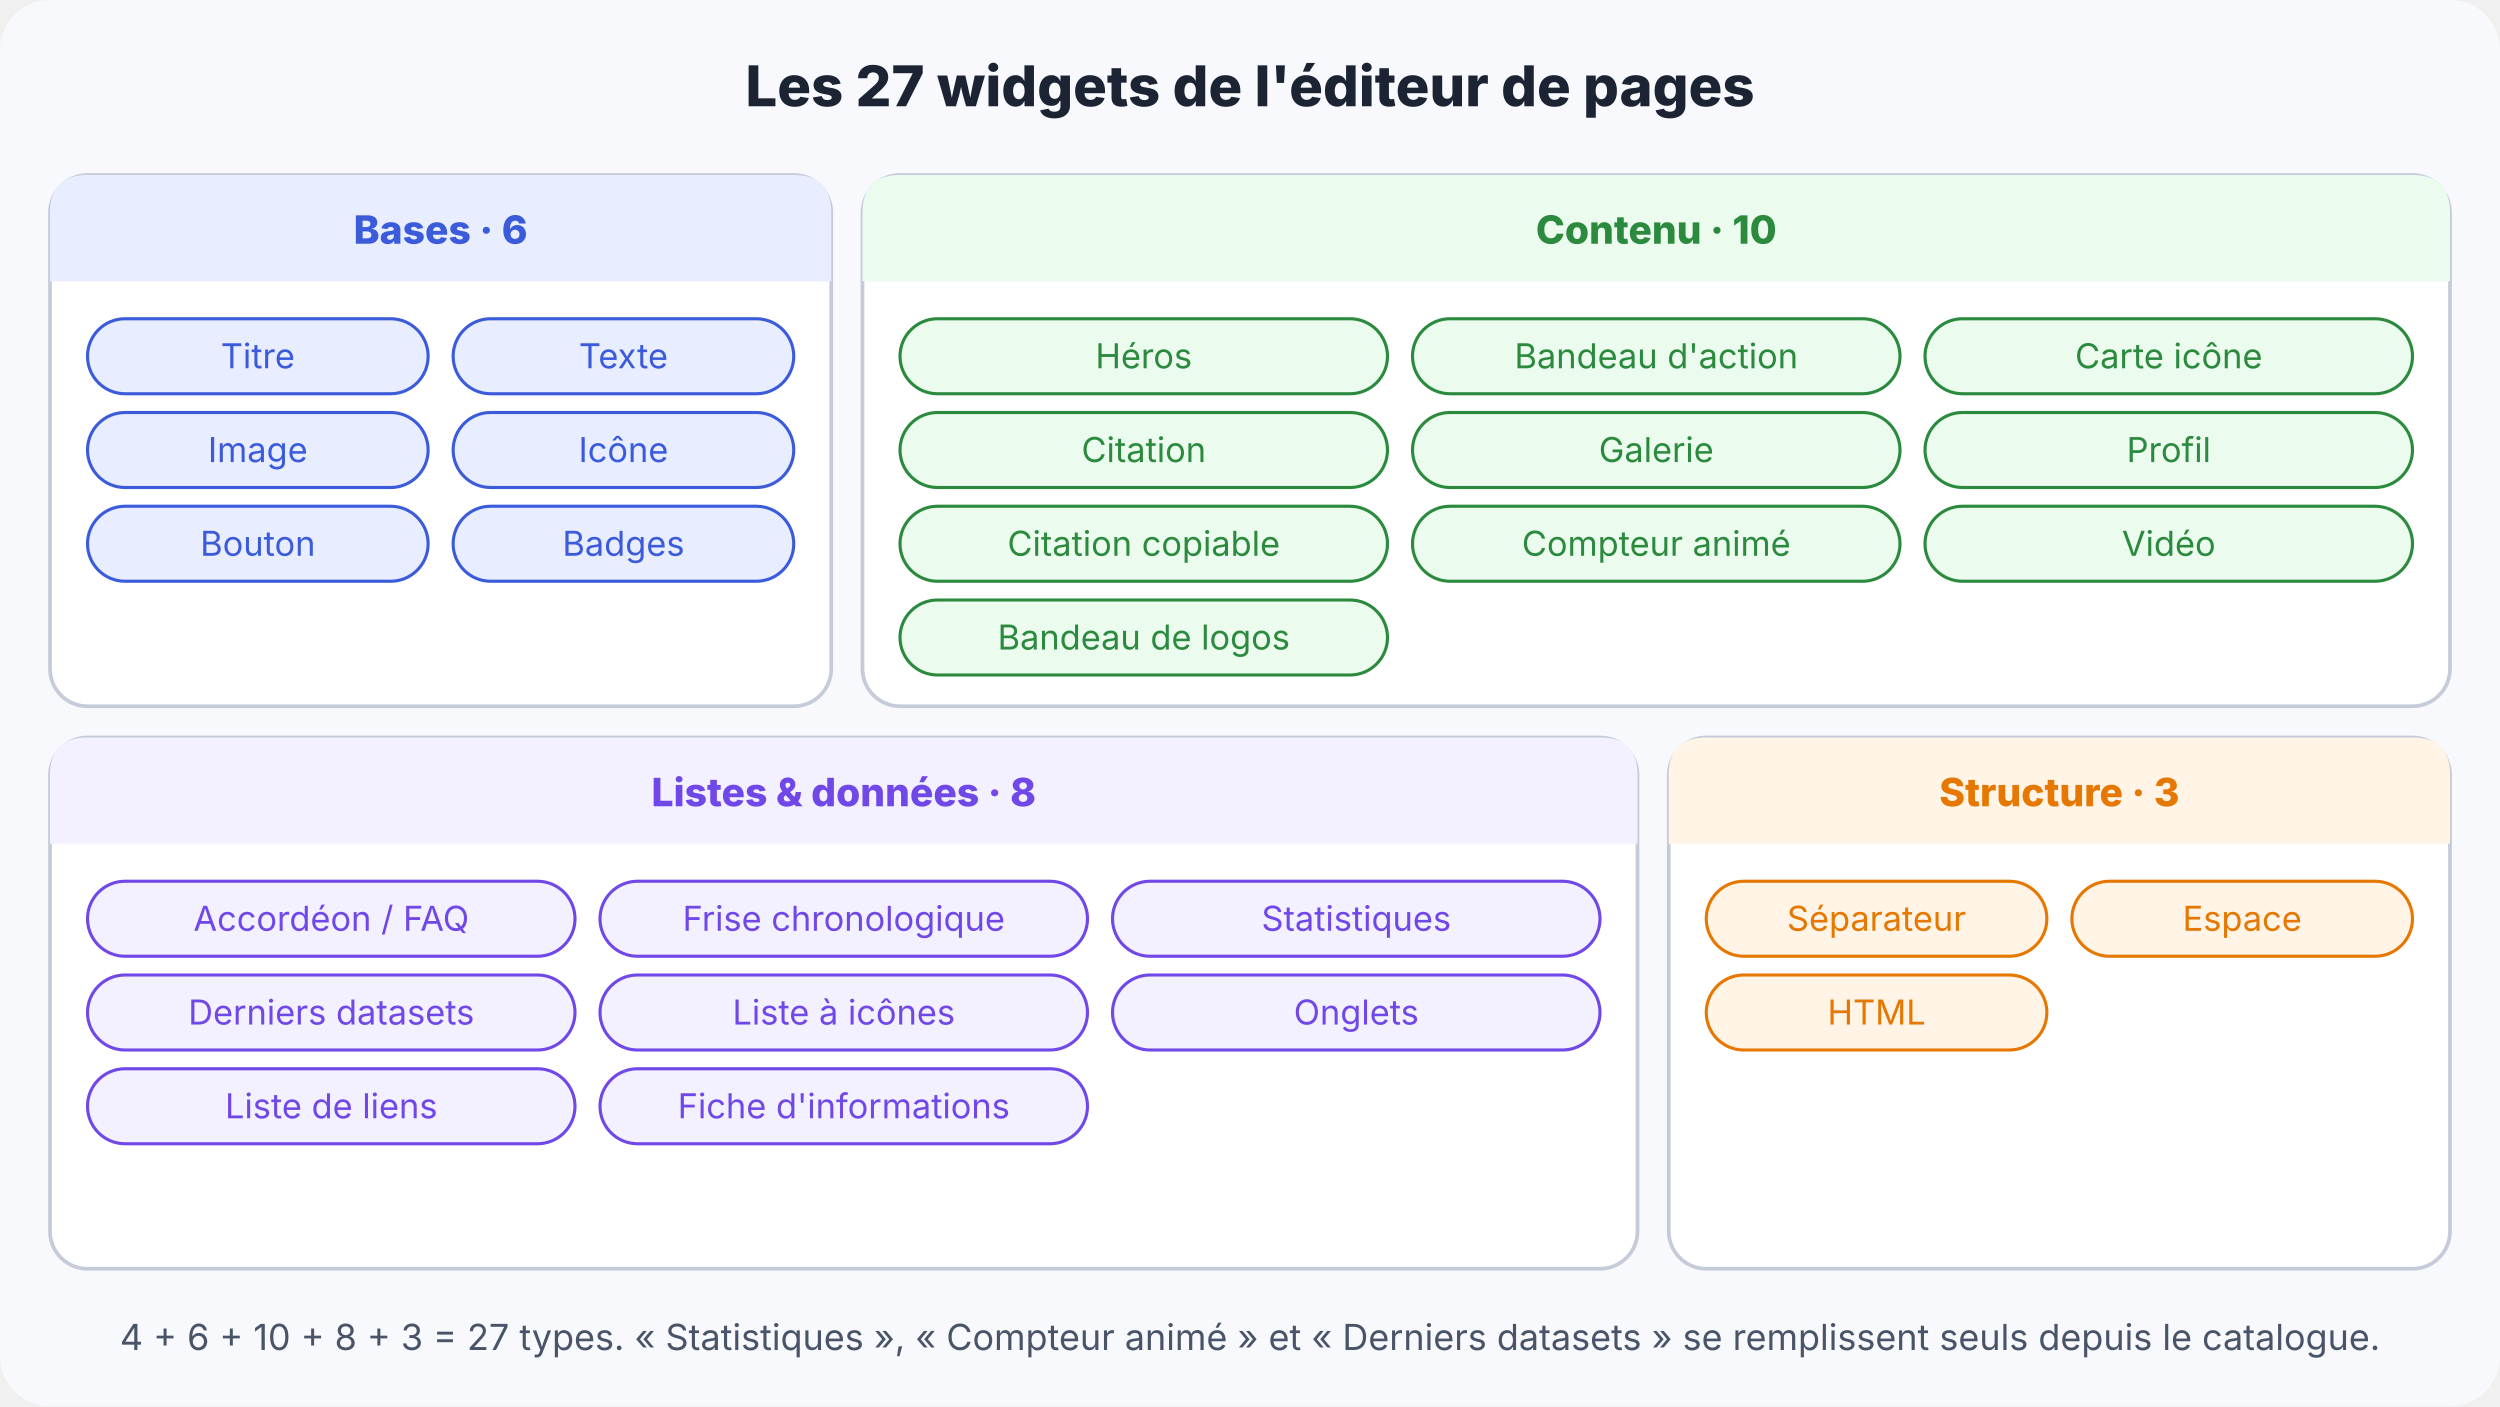
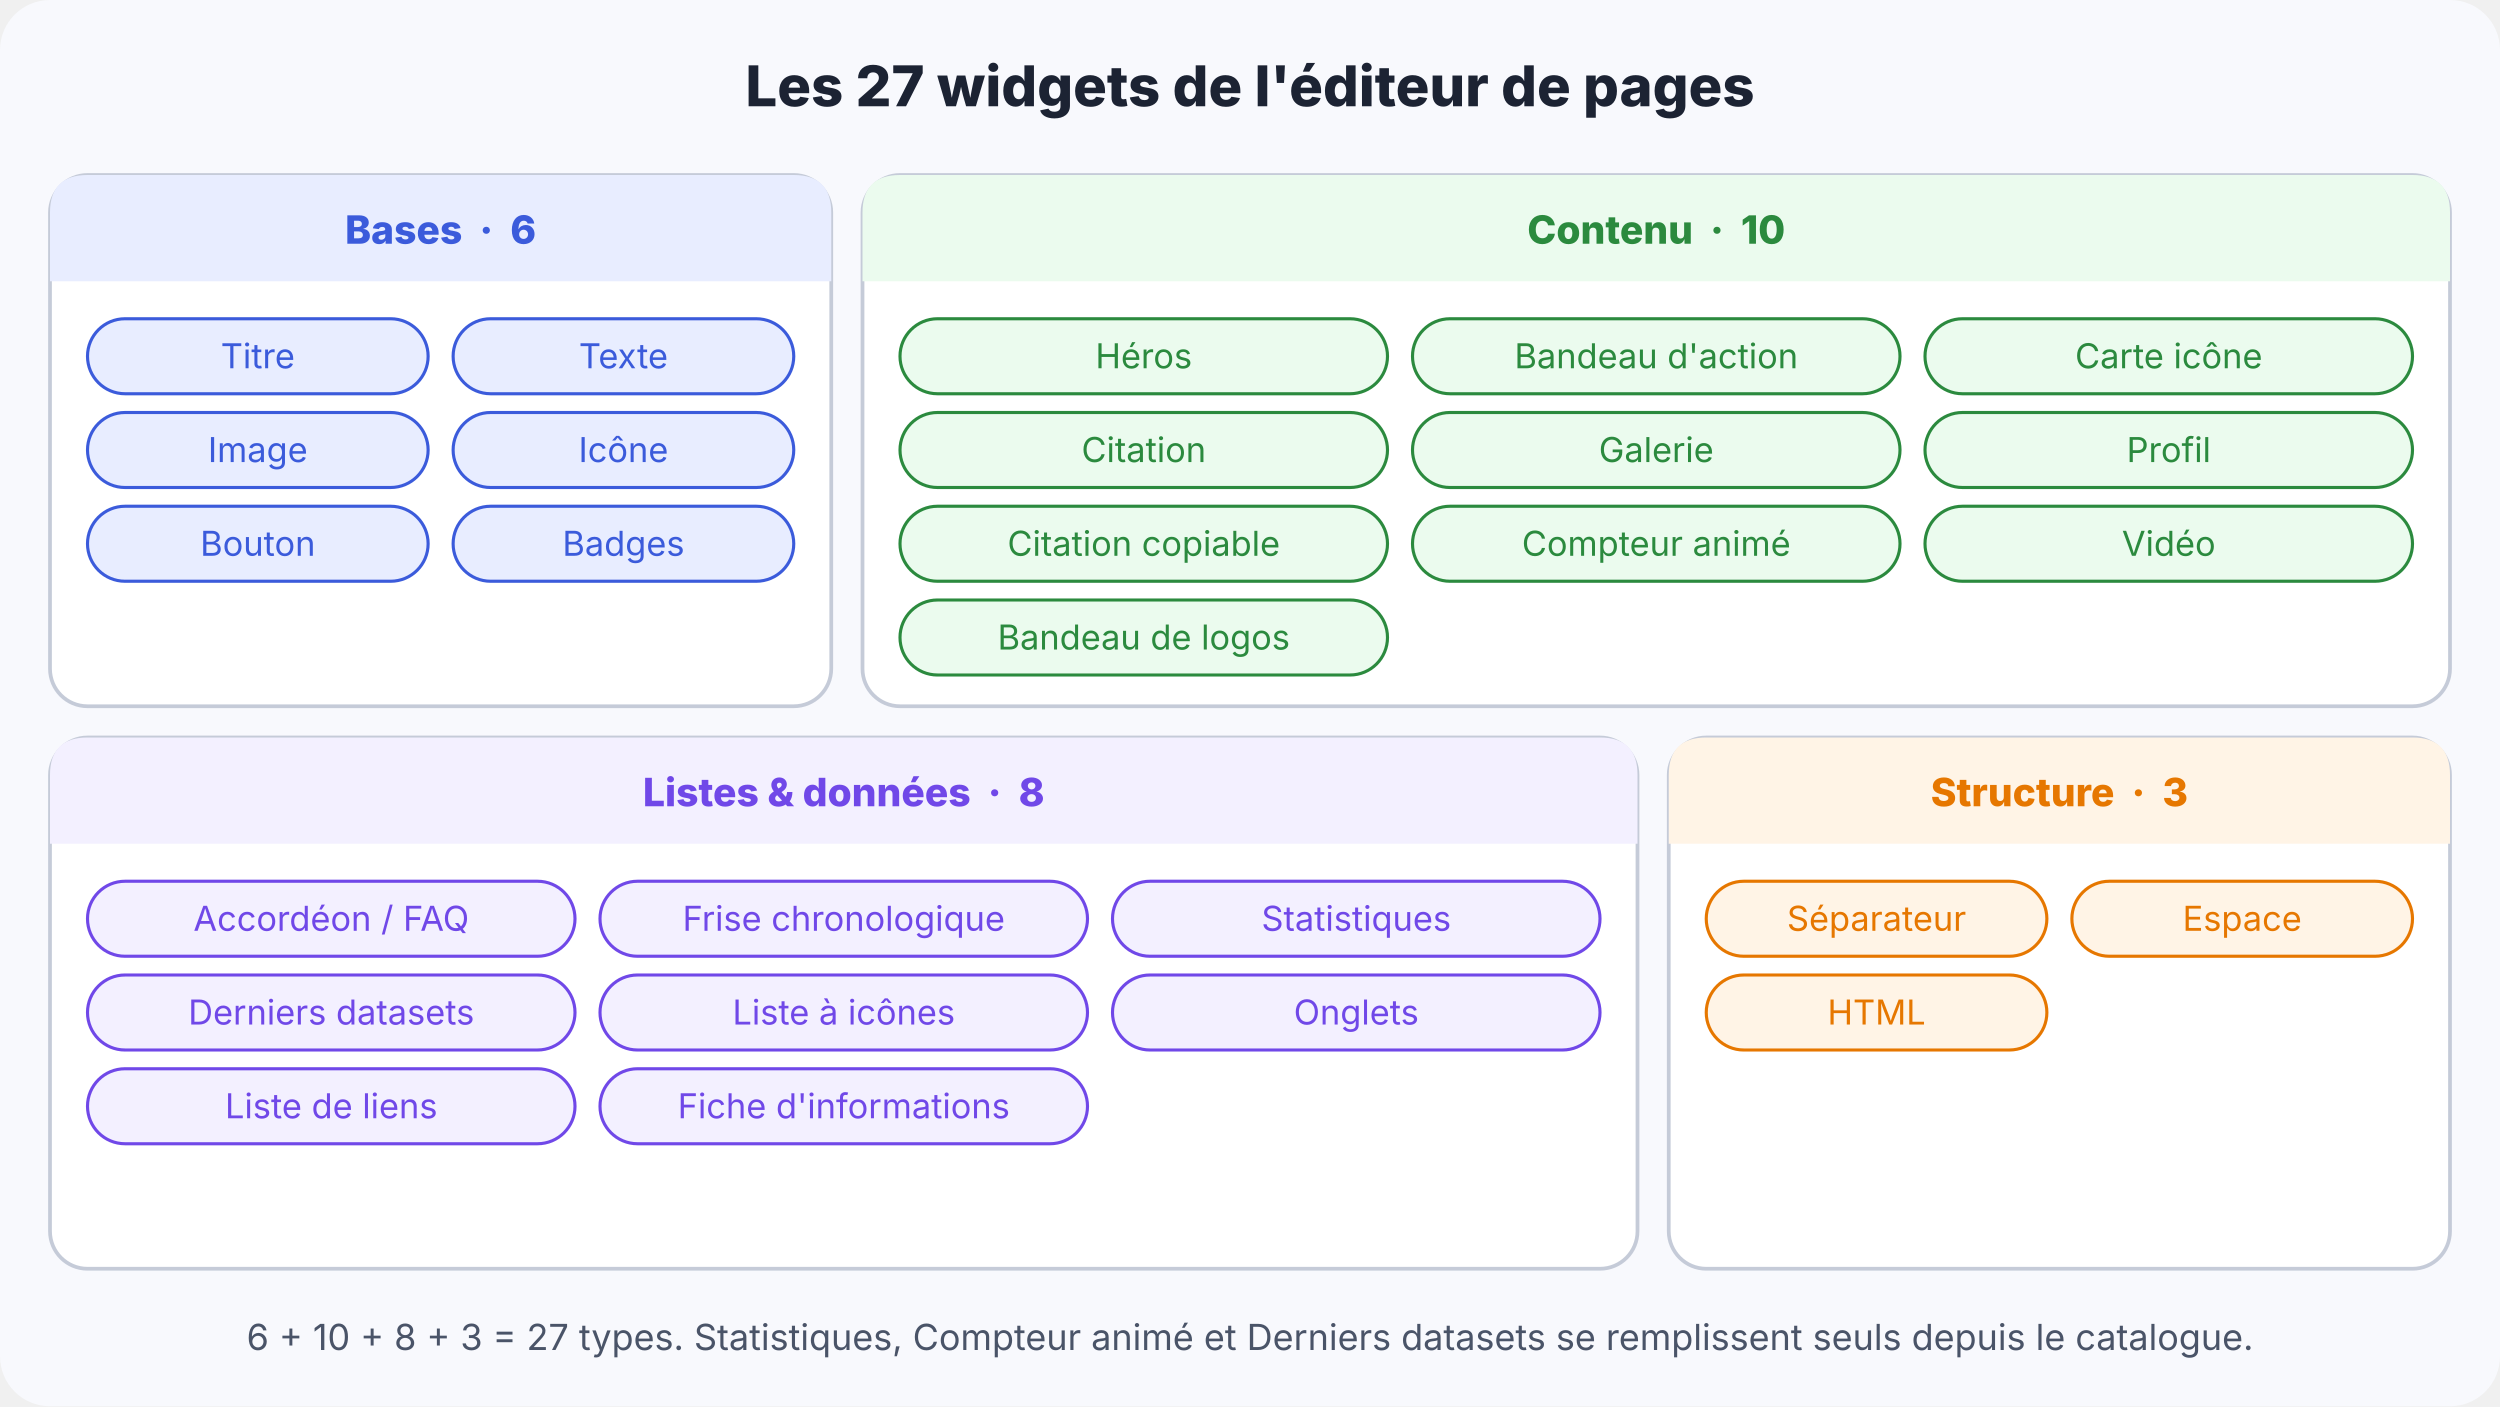
<svg xmlns="http://www.w3.org/2000/svg" viewBox="0 0 800 450" font-family="Inter, sans-serif">
  <defs>
    <marker id="arr" viewBox="0 0 10 10" refX="9" refY="5" markerWidth="7" markerHeight="7" orient="auto">
      <path d="M0,0 L10,5 L0,10 z" fill="#4a5468" />
    </marker>
  </defs>
  <rect width="800" height="450" rx="16" fill="#f8f9fd" />
-   <text x="400" y="34" font-family="Inter, sans-serif" font-size="18" font-weight="800" fill="#1c2333" text-anchor="middle">Les 27 widgets de l'éditeur de pages</text>
+   <text x="400" y="34" font-family="Inter, sans-serif" font-size="18" font-weight="800" fill="#1c2333" text-anchor="middle" xml:space="preserve">Les 27 widgets de l'éditeur de pages</text>
  <rect x="16" y="56" width="250" height="170" rx="12" fill="#fff" stroke="#c5cbd8" stroke-width="1.2" />
  <path d="M16,90 L16,68 Q16,56 28,56 L254,56 Q266,56 266,68 L266,90 Z" fill="#e8edff" />
-   <text x="141.0" y="78" font-family="Inter, sans-serif" font-size="12.5" font-weight="800" fill="#3b5bdb" text-anchor="middle">Bases  ·  6</text>
+   <text x="141.0" y="78" font-family="Inter, sans-serif" font-size="12.5" font-weight="800" fill="#3b5bdb" text-anchor="middle" xml:space="preserve">Bases  ·  6</text>
  <rect x="28.0" y="102" width="109.0" height="24" rx="12.0" fill="#e8edff" stroke="#3b5bdb" stroke-width="1" />
-   <text x="82.5" y="117.85" font-family="Inter, sans-serif" font-size="11" font-weight="400" fill="#3b5bdb" text-anchor="middle">Titre</text>
+   <text x="82.5" y="117.85" font-family="Inter, sans-serif" font-size="11" font-weight="400" fill="#3b5bdb" text-anchor="middle" xml:space="preserve">Titre</text>
  <rect x="145.0" y="102" width="109.0" height="24" rx="12.0" fill="#e8edff" stroke="#3b5bdb" stroke-width="1" />
-   <text x="199.5" y="117.85" font-family="Inter, sans-serif" font-size="11" font-weight="400" fill="#3b5bdb" text-anchor="middle">Texte</text>
+   <text x="199.5" y="117.85" font-family="Inter, sans-serif" font-size="11" font-weight="400" fill="#3b5bdb" text-anchor="middle" xml:space="preserve">Texte</text>
  <rect x="28.0" y="132" width="109.0" height="24" rx="12.0" fill="#e8edff" stroke="#3b5bdb" stroke-width="1" />
-   <text x="82.5" y="147.85" font-family="Inter, sans-serif" font-size="11" font-weight="400" fill="#3b5bdb" text-anchor="middle">Image</text>
+   <text x="82.5" y="147.85" font-family="Inter, sans-serif" font-size="11" font-weight="400" fill="#3b5bdb" text-anchor="middle" xml:space="preserve">Image</text>
  <rect x="145.0" y="132" width="109.0" height="24" rx="12.0" fill="#e8edff" stroke="#3b5bdb" stroke-width="1" />
-   <text x="199.5" y="147.85" font-family="Inter, sans-serif" font-size="11" font-weight="400" fill="#3b5bdb" text-anchor="middle">Icône</text>
+   <text x="199.5" y="147.85" font-family="Inter, sans-serif" font-size="11" font-weight="400" fill="#3b5bdb" text-anchor="middle" xml:space="preserve">Icône</text>
  <rect x="28.0" y="162" width="109.0" height="24" rx="12.0" fill="#e8edff" stroke="#3b5bdb" stroke-width="1" />
-   <text x="82.5" y="177.85" font-family="Inter, sans-serif" font-size="11" font-weight="400" fill="#3b5bdb" text-anchor="middle">Bouton</text>
+   <text x="82.5" y="177.85" font-family="Inter, sans-serif" font-size="11" font-weight="400" fill="#3b5bdb" text-anchor="middle" xml:space="preserve">Bouton</text>
  <rect x="145.0" y="162" width="109.0" height="24" rx="12.0" fill="#e8edff" stroke="#3b5bdb" stroke-width="1" />
-   <text x="199.5" y="177.85" font-family="Inter, sans-serif" font-size="11" font-weight="400" fill="#3b5bdb" text-anchor="middle">Badges</text>
+   <text x="199.5" y="177.85" font-family="Inter, sans-serif" font-size="11" font-weight="400" fill="#3b5bdb" text-anchor="middle" xml:space="preserve">Badges</text>
  <rect x="276" y="56" width="508" height="170" rx="12" fill="#fff" stroke="#c5cbd8" stroke-width="1.2" />
  <path d="M276,90 L276,68 Q276,56 288,56 L772,56 Q784,56 784,68 L784,90 Z" fill="#ebfbee" />
-   <text x="530.0" y="78" font-family="Inter, sans-serif" font-size="12.5" font-weight="800" fill="#2b8a3e" text-anchor="middle">Contenu  ·  10</text>
+   <text x="530.0" y="78" font-family="Inter, sans-serif" font-size="12.5" font-weight="800" fill="#2b8a3e" text-anchor="middle" xml:space="preserve">Contenu  ·  10</text>
  <rect x="288.0" y="102" width="156.0" height="24" rx="12.0" fill="#ebfbee" stroke="#2b8a3e" stroke-width="1" />
-   <text x="366.0" y="117.85" font-family="Inter, sans-serif" font-size="11" font-weight="400" fill="#2b8a3e" text-anchor="middle">Héros</text>
+   <text x="366.0" y="117.85" font-family="Inter, sans-serif" font-size="11" font-weight="400" fill="#2b8a3e" text-anchor="middle" xml:space="preserve">Héros</text>
  <rect x="452.0" y="102" width="156.0" height="24" rx="12.0" fill="#ebfbee" stroke="#2b8a3e" stroke-width="1" />
-   <text x="530.0" y="117.85" font-family="Inter, sans-serif" font-size="11" font-weight="400" fill="#2b8a3e" text-anchor="middle">Bandeau d'action</text>
+   <text x="530.0" y="117.85" font-family="Inter, sans-serif" font-size="11" font-weight="400" fill="#2b8a3e" text-anchor="middle" xml:space="preserve">Bandeau d'action</text>
  <rect x="616.0" y="102" width="156.0" height="24" rx="12.0" fill="#ebfbee" stroke="#2b8a3e" stroke-width="1" />
-   <text x="694.0" y="117.85" font-family="Inter, sans-serif" font-size="11" font-weight="400" fill="#2b8a3e" text-anchor="middle">Carte icône</text>
+   <text x="694.0" y="117.85" font-family="Inter, sans-serif" font-size="11" font-weight="400" fill="#2b8a3e" text-anchor="middle" xml:space="preserve">Carte icône</text>
  <rect x="288.0" y="132" width="156.0" height="24" rx="12.0" fill="#ebfbee" stroke="#2b8a3e" stroke-width="1" />
-   <text x="366.0" y="147.85" font-family="Inter, sans-serif" font-size="11" font-weight="400" fill="#2b8a3e" text-anchor="middle">Citation</text>
+   <text x="366.0" y="147.85" font-family="Inter, sans-serif" font-size="11" font-weight="400" fill="#2b8a3e" text-anchor="middle" xml:space="preserve">Citation</text>
  <rect x="452.0" y="132" width="156.0" height="24" rx="12.0" fill="#ebfbee" stroke="#2b8a3e" stroke-width="1" />
-   <text x="530.0" y="147.85" font-family="Inter, sans-serif" font-size="11" font-weight="400" fill="#2b8a3e" text-anchor="middle">Galerie</text>
+   <text x="530.0" y="147.85" font-family="Inter, sans-serif" font-size="11" font-weight="400" fill="#2b8a3e" text-anchor="middle" xml:space="preserve">Galerie</text>
  <rect x="616.0" y="132" width="156.0" height="24" rx="12.0" fill="#ebfbee" stroke="#2b8a3e" stroke-width="1" />
-   <text x="694.0" y="147.85" font-family="Inter, sans-serif" font-size="11" font-weight="400" fill="#2b8a3e" text-anchor="middle">Profil</text>
+   <text x="694.0" y="147.85" font-family="Inter, sans-serif" font-size="11" font-weight="400" fill="#2b8a3e" text-anchor="middle" xml:space="preserve">Profil</text>
  <rect x="288.0" y="162" width="156.0" height="24" rx="12.0" fill="#ebfbee" stroke="#2b8a3e" stroke-width="1" />
-   <text x="366.0" y="177.85" font-family="Inter, sans-serif" font-size="11" font-weight="400" fill="#2b8a3e" text-anchor="middle">Citation copiable</text>
+   <text x="366.0" y="177.85" font-family="Inter, sans-serif" font-size="11" font-weight="400" fill="#2b8a3e" text-anchor="middle" xml:space="preserve">Citation copiable</text>
  <rect x="452.0" y="162" width="156.0" height="24" rx="12.0" fill="#ebfbee" stroke="#2b8a3e" stroke-width="1" />
-   <text x="530.0" y="177.85" font-family="Inter, sans-serif" font-size="11" font-weight="400" fill="#2b8a3e" text-anchor="middle">Compteur animé</text>
+   <text x="530.0" y="177.85" font-family="Inter, sans-serif" font-size="11" font-weight="400" fill="#2b8a3e" text-anchor="middle" xml:space="preserve">Compteur animé</text>
  <rect x="616.0" y="162" width="156.0" height="24" rx="12.0" fill="#ebfbee" stroke="#2b8a3e" stroke-width="1" />
-   <text x="694.0" y="177.85" font-family="Inter, sans-serif" font-size="11" font-weight="400" fill="#2b8a3e" text-anchor="middle">Vidéo</text>
+   <text x="694.0" y="177.85" font-family="Inter, sans-serif" font-size="11" font-weight="400" fill="#2b8a3e" text-anchor="middle" xml:space="preserve">Vidéo</text>
  <rect x="288.0" y="192" width="156.0" height="24" rx="12.0" fill="#ebfbee" stroke="#2b8a3e" stroke-width="1" />
-   <text x="366.0" y="207.85" font-family="Inter, sans-serif" font-size="11" font-weight="400" fill="#2b8a3e" text-anchor="middle">Bandeau de logos</text>
+   <text x="366.0" y="207.85" font-family="Inter, sans-serif" font-size="11" font-weight="400" fill="#2b8a3e" text-anchor="middle" xml:space="preserve">Bandeau de logos</text>
  <rect x="16" y="236" width="508" height="170" rx="12" fill="#fff" stroke="#c5cbd8" stroke-width="1.2" />
  <path d="M16,270 L16,248 Q16,236 28,236 L512,236 Q524,236 524,248 L524,270 Z" fill="#f3f0ff" />
-   <text x="270.0" y="258" font-family="Inter, sans-serif" font-size="12.5" font-weight="800" fill="#7048e8" text-anchor="middle">Listes &amp; données  ·  8</text>
+   <text x="270.0" y="258" font-family="Inter, sans-serif" font-size="12.5" font-weight="800" fill="#7048e8" text-anchor="middle" xml:space="preserve">Listes &amp; données  ·  8</text>
  <rect x="28.0" y="282" width="156.0" height="24" rx="12.0" fill="#f3f0ff" stroke="#7048e8" stroke-width="1" />
-   <text x="106.0" y="297.85" font-family="Inter, sans-serif" font-size="11" font-weight="400" fill="#7048e8" text-anchor="middle">Accordéon / FAQ</text>
+   <text x="106.0" y="297.85" font-family="Inter, sans-serif" font-size="11" font-weight="400" fill="#7048e8" text-anchor="middle" xml:space="preserve">Accordéon / FAQ</text>
  <rect x="192.0" y="282" width="156.0" height="24" rx="12.0" fill="#f3f0ff" stroke="#7048e8" stroke-width="1" />
-   <text x="270.0" y="297.85" font-family="Inter, sans-serif" font-size="11" font-weight="400" fill="#7048e8" text-anchor="middle">Frise chronologique</text>
+   <text x="270.0" y="297.85" font-family="Inter, sans-serif" font-size="11" font-weight="400" fill="#7048e8" text-anchor="middle" xml:space="preserve">Frise chronologique</text>
  <rect x="356.0" y="282" width="156.0" height="24" rx="12.0" fill="#f3f0ff" stroke="#7048e8" stroke-width="1" />
-   <text x="434.0" y="297.85" font-family="Inter, sans-serif" font-size="11" font-weight="400" fill="#7048e8" text-anchor="middle">Statistiques</text>
+   <text x="434.0" y="297.85" font-family="Inter, sans-serif" font-size="11" font-weight="400" fill="#7048e8" text-anchor="middle" xml:space="preserve">Statistiques</text>
  <rect x="28.0" y="312" width="156.0" height="24" rx="12.0" fill="#f3f0ff" stroke="#7048e8" stroke-width="1" />
-   <text x="106.0" y="327.85" font-family="Inter, sans-serif" font-size="11" font-weight="400" fill="#7048e8" text-anchor="middle">Derniers datasets</text>
+   <text x="106.0" y="327.85" font-family="Inter, sans-serif" font-size="11" font-weight="400" fill="#7048e8" text-anchor="middle" xml:space="preserve">Derniers datasets</text>
  <rect x="192.0" y="312" width="156.0" height="24" rx="12.0" fill="#f3f0ff" stroke="#7048e8" stroke-width="1" />
-   <text x="270.0" y="327.85" font-family="Inter, sans-serif" font-size="11" font-weight="400" fill="#7048e8" text-anchor="middle">Liste à icônes</text>
+   <text x="270.0" y="327.85" font-family="Inter, sans-serif" font-size="11" font-weight="400" fill="#7048e8" text-anchor="middle" xml:space="preserve">Liste à icônes</text>
  <rect x="356.0" y="312" width="156.0" height="24" rx="12.0" fill="#f3f0ff" stroke="#7048e8" stroke-width="1" />
-   <text x="434.0" y="327.85" font-family="Inter, sans-serif" font-size="11" font-weight="400" fill="#7048e8" text-anchor="middle">Onglets</text>
+   <text x="434.0" y="327.85" font-family="Inter, sans-serif" font-size="11" font-weight="400" fill="#7048e8" text-anchor="middle" xml:space="preserve">Onglets</text>
  <rect x="28.0" y="342" width="156.0" height="24" rx="12.0" fill="#f3f0ff" stroke="#7048e8" stroke-width="1" />
-   <text x="106.0" y="357.85" font-family="Inter, sans-serif" font-size="11" font-weight="400" fill="#7048e8" text-anchor="middle">Liste de liens</text>
+   <text x="106.0" y="357.85" font-family="Inter, sans-serif" font-size="11" font-weight="400" fill="#7048e8" text-anchor="middle" xml:space="preserve">Liste de liens</text>
  <rect x="192.0" y="342" width="156.0" height="24" rx="12.0" fill="#f3f0ff" stroke="#7048e8" stroke-width="1" />
-   <text x="270.0" y="357.85" font-family="Inter, sans-serif" font-size="11" font-weight="400" fill="#7048e8" text-anchor="middle">Fiche d'informations</text>
+   <text x="270.0" y="357.85" font-family="Inter, sans-serif" font-size="11" font-weight="400" fill="#7048e8" text-anchor="middle" xml:space="preserve">Fiche d'informations</text>
  <rect x="534" y="236" width="250" height="170" rx="12" fill="#fff" stroke="#c5cbd8" stroke-width="1.2" />
  <path d="M534,270 L534,248 Q534,236 546,236 L772,236 Q784,236 784,248 L784,270 Z" fill="#fff4e6" />
-   <text x="659.0" y="258" font-family="Inter, sans-serif" font-size="12.5" font-weight="800" fill="#e67700" text-anchor="middle">Structure  ·  3</text>
+   <text x="659.0" y="258" font-family="Inter, sans-serif" font-size="12.5" font-weight="800" fill="#e67700" text-anchor="middle" xml:space="preserve">Structure  ·  3</text>
  <rect x="546.0" y="282" width="109.0" height="24" rx="12.0" fill="#fff4e6" stroke="#e67700" stroke-width="1" />
-   <text x="600.5" y="297.85" font-family="Inter, sans-serif" font-size="11" font-weight="400" fill="#e67700" text-anchor="middle">Séparateur</text>
+   <text x="600.5" y="297.85" font-family="Inter, sans-serif" font-size="11" font-weight="400" fill="#e67700" text-anchor="middle" xml:space="preserve">Séparateur</text>
  <rect x="663.0" y="282" width="109.0" height="24" rx="12.0" fill="#fff4e6" stroke="#e67700" stroke-width="1" />
-   <text x="717.5" y="297.85" font-family="Inter, sans-serif" font-size="11" font-weight="400" fill="#e67700" text-anchor="middle">Espace</text>
+   <text x="717.5" y="297.85" font-family="Inter, sans-serif" font-size="11" font-weight="400" fill="#e67700" text-anchor="middle" xml:space="preserve">Espace</text>
  <rect x="546.0" y="312" width="109.0" height="24" rx="12.0" fill="#fff4e6" stroke="#e67700" stroke-width="1" />
-   <text x="600.5" y="327.85" font-family="Inter, sans-serif" font-size="11" font-weight="400" fill="#e67700" text-anchor="middle">HTML</text>
-   <text x="400" y="432" font-family="Inter, sans-serif" font-size="11.5" font-weight="400" fill="#4a5468" text-anchor="middle">4 + 6 + 10 + 8 + 3 = 27 types. « Statistiques », « Compteur animé » et « Derniers datasets » se remplissent seuls depuis le catalogue.</text>
+   <text x="600.5" y="327.85" font-family="Inter, sans-serif" font-size="11" font-weight="400" fill="#e67700" text-anchor="middle" xml:space="preserve">HTML</text>
+   <text x="400" y="432" font-family="Inter, sans-serif" font-size="11.5" font-weight="400" fill="#4a5468" text-anchor="middle" xml:space="preserve">6 + 10 + 8 + 3 = 27 types. Statistiques, Compteur animé et Derniers datasets se remplissent seuls depuis le catalogue.</text>
</svg>
